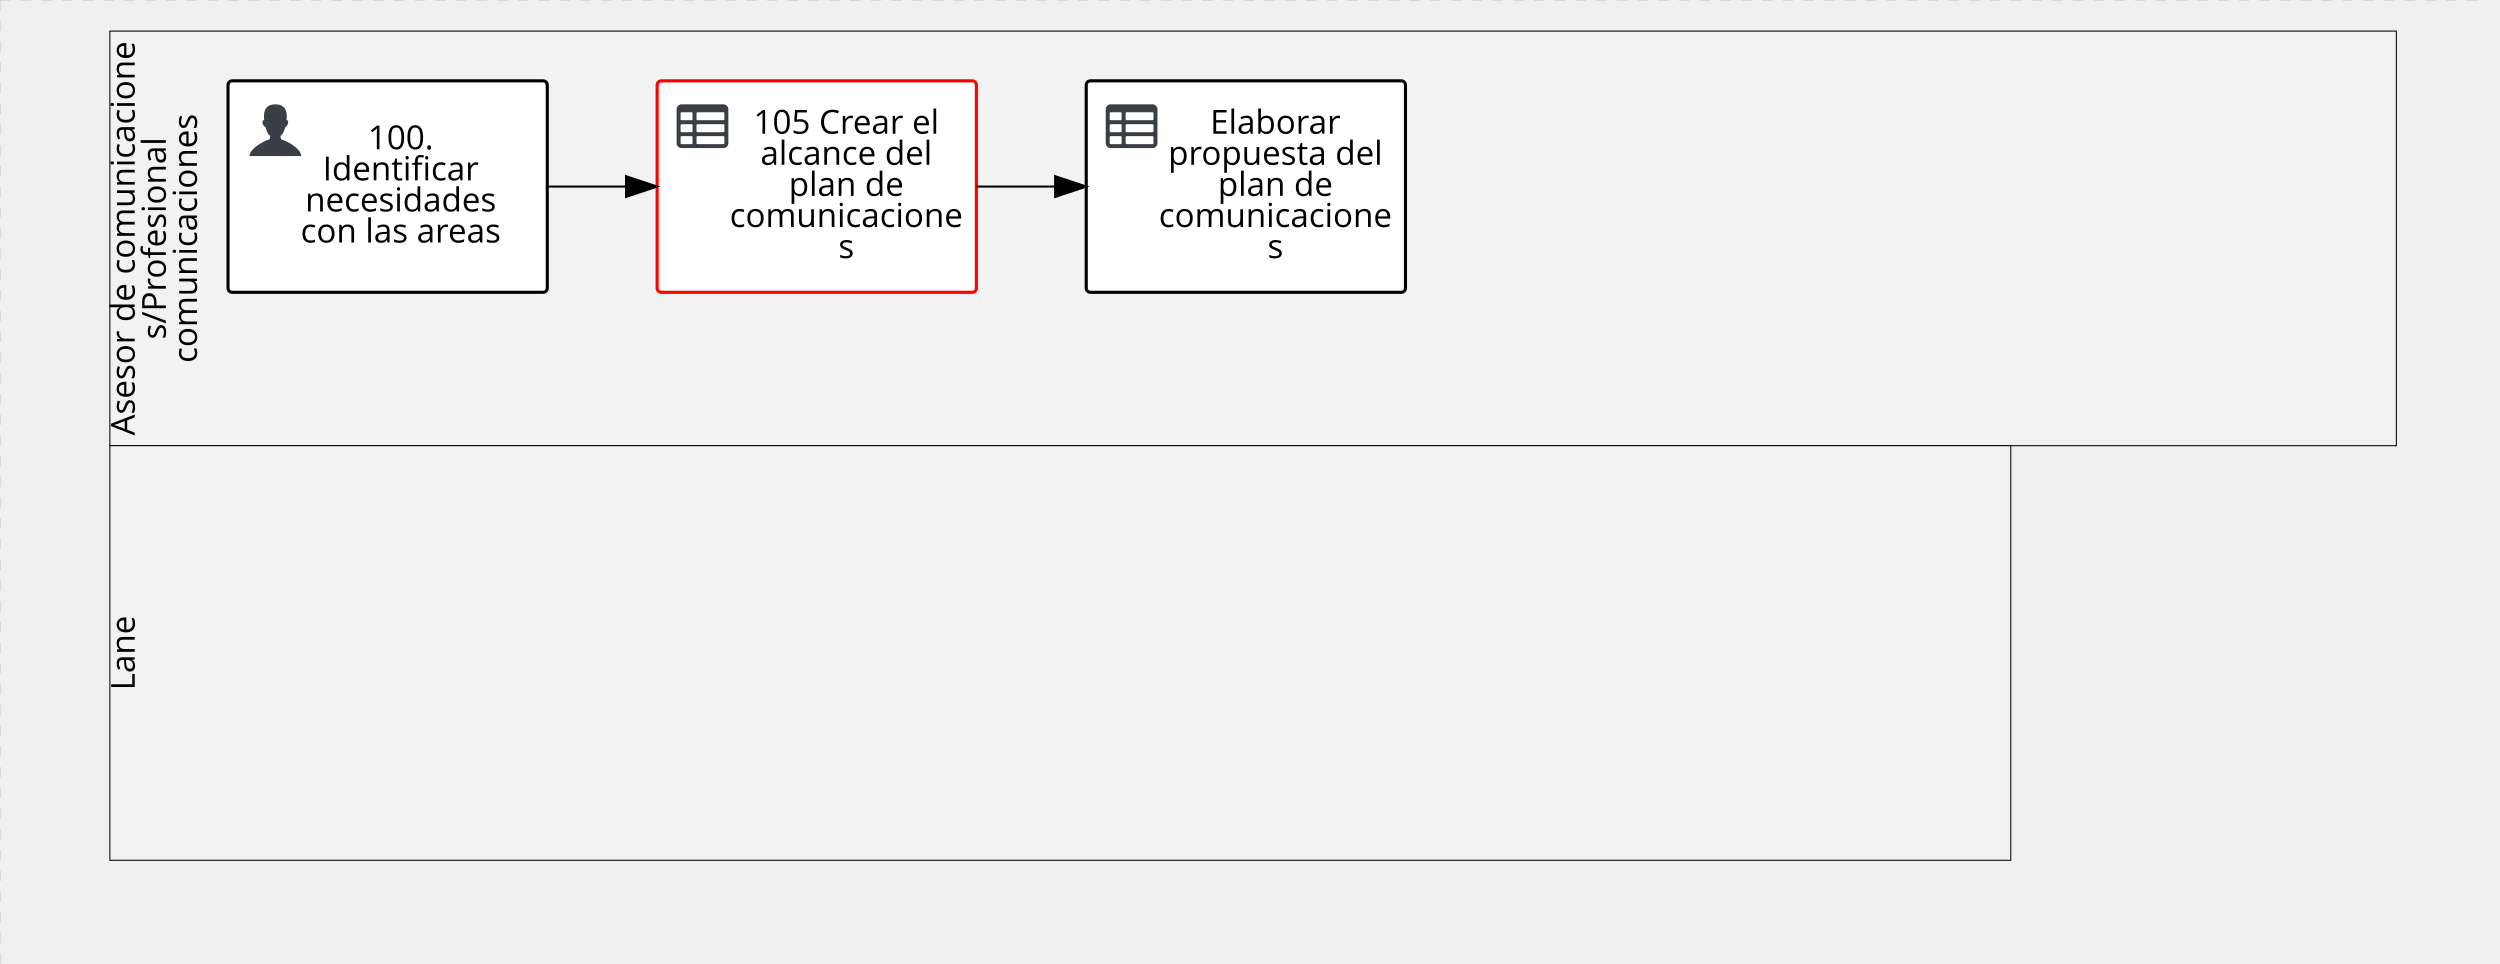
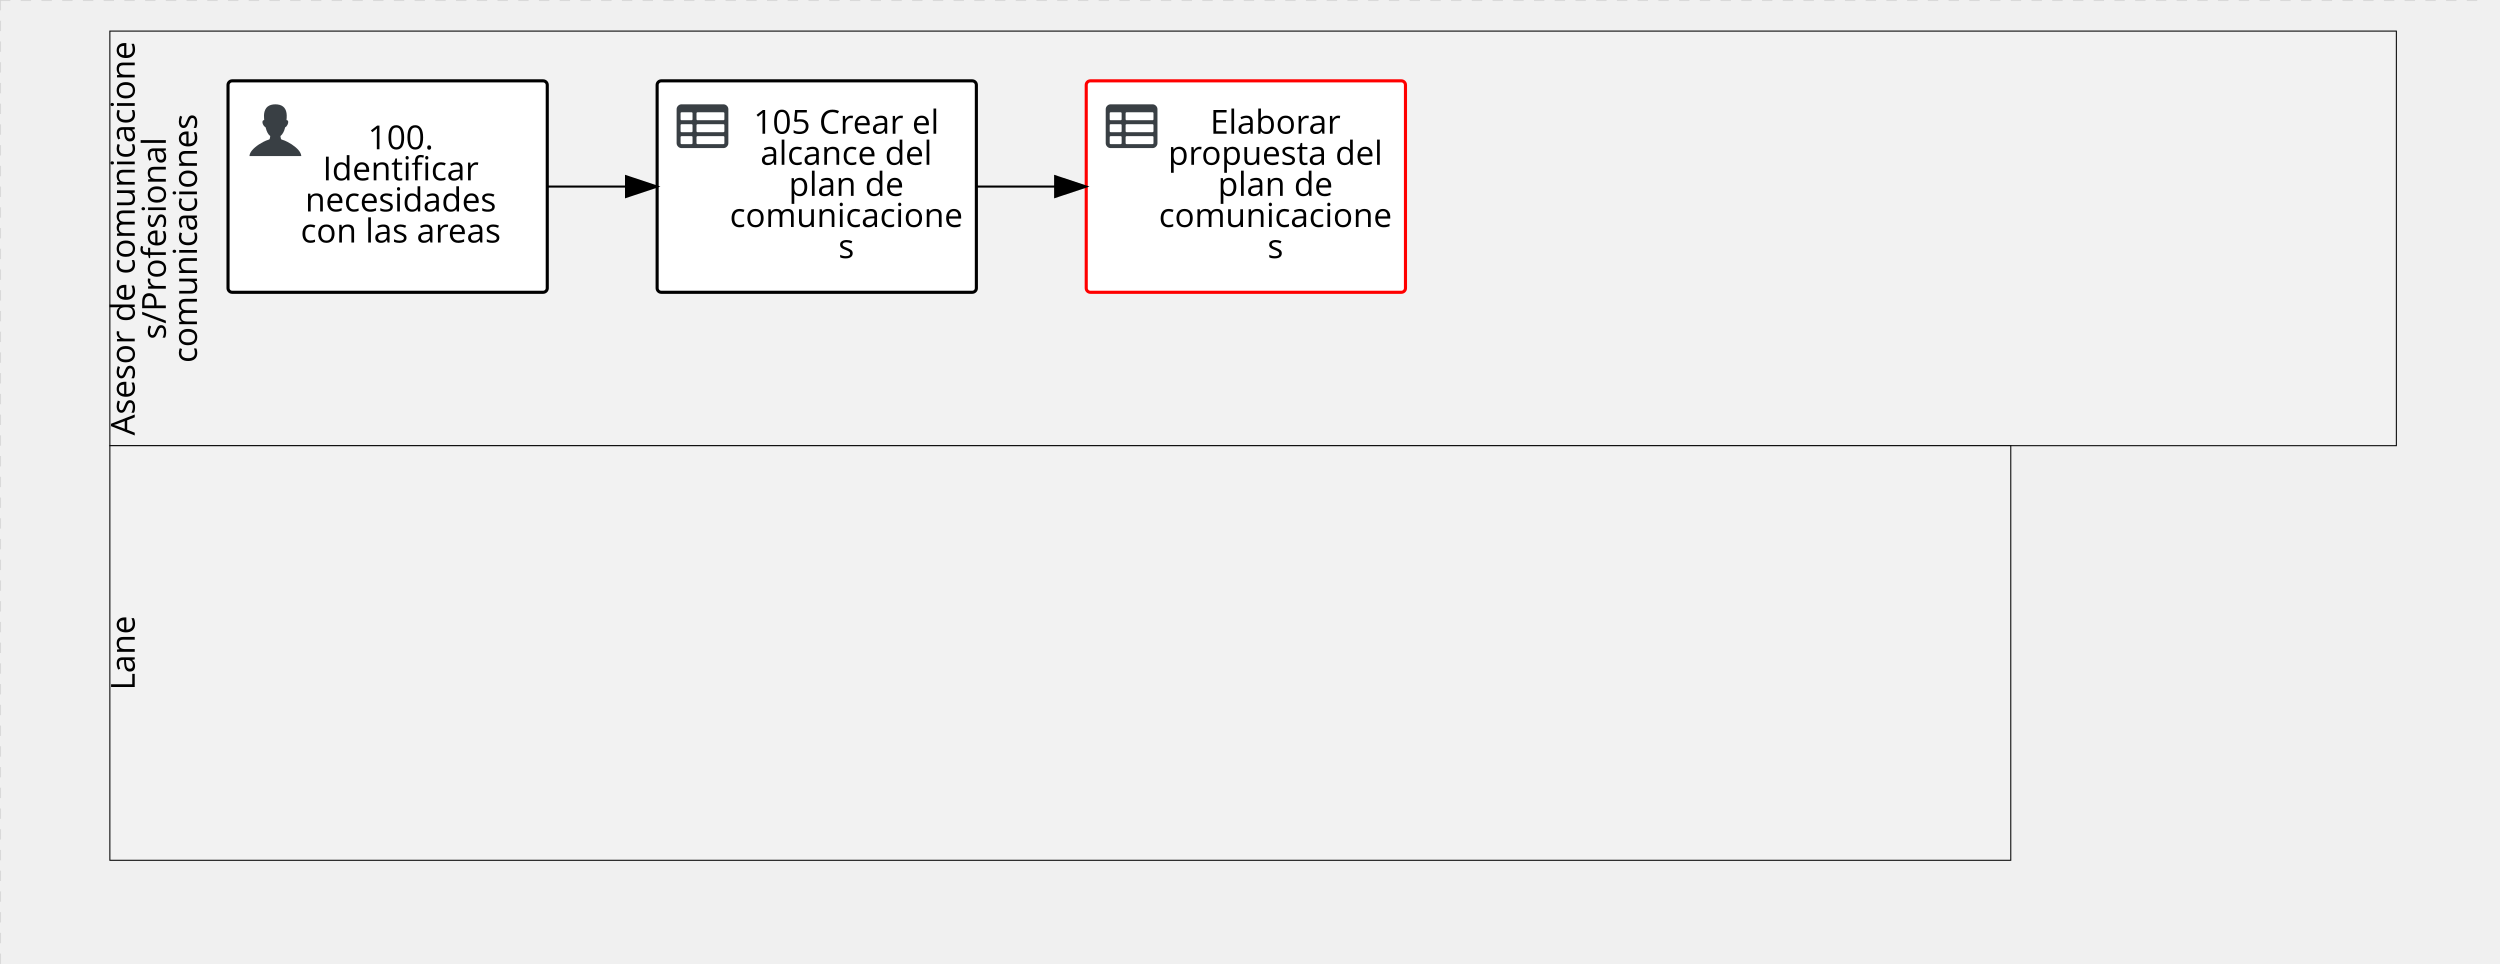
<svg xmlns="http://www.w3.org/2000/svg" version="1.1" width="1206" height="465" viewBox="0 0 1206 465">
  <defs />
  <g transform="matrix(1,0,0,1,0,0)">
    <g>
      <g>
        <g>
          <path fill="none" stroke="#d3d3d3" paint-order="fill stroke markers" d=" M 0 0 L 1200 0" stroke-miterlimit="10" stroke-opacity="0.8" stroke-dasharray="5" />
        </g>
        <g>
          <path fill="none" stroke="#d3d3d3" paint-order="fill stroke markers" d=" M 0 0 L 0 800" stroke-miterlimit="10" stroke-opacity="0.8" stroke-dasharray="5" />
        </g>
      </g>
      <g id="_B57488E7-6CBE-4FAA-9219-56307C9E62A7" bpmn2nodeid="_B57488E7-6CBE-4FAA-9219-56307C9E62A7" transform="matrix(1,0,0,1,53,15)">
        <g>
          <path fill="none" stroke="none" />
        </g>
        <g transform="matrix(1,0,0,1,0,0)">
          <path fill="#f2f2f2" stroke="none" id="_B57488E7-6CBE-4FAA-9219-56307C9E62A7?shapeType=BACKGROUND" paint-order="stroke fill markers" d=" M 0 0 L 1103 0 L 1103 200 L 0 200 L 0 0 Z Z" />
        </g>
        <g transform="matrix(1,0,0,1,0,0)">
          <path fill="none" stroke="rgb(0,0,0)" id="_B57488E7-6CBE-4FAA-9219-56307C9E62A7?shapeType=BORDER&amp;renderType=STROKE" paint-order="fill stroke markers" d=" M 0 0 L 1103 0 L 1103 200 L 0 200 L 0 0 Z Z" stroke-miterlimit="10" stroke-width="0.5" stroke-dasharray="" />
        </g>
        <g transform="matrix(-1.8369701987210297e-16,-1,1,-1.8369701987210297e-16,0,195.0742)">
          <text fill="#000000" stroke="none" font-family="Open Sans" font-size="12pt" font-style="normal" font-weight="normal" text-decoration="normal" x="95.074" y="12" text-anchor="middle" dominant-baseline="alphabetic">Asesor de comunicacione</text>
          <text fill="#000000" stroke="none" font-family="Open Sans" font-size="12pt" font-style="normal" font-weight="normal" text-decoration="normal" x="95.074" y="27" text-anchor="middle" dominant-baseline="alphabetic">          s/Profesional            </text>
          <text fill="#000000" stroke="none" font-family="Open Sans" font-size="12pt" font-style="normal" font-weight="normal" text-decoration="normal" x="95.074" y="42" text-anchor="middle" dominant-baseline="alphabetic">        comunicaciones         </text>
        </g>
        <g id="_AA0C87CB-521B-442E-9885-30118DCB7A72" bpmn2nodeid="_AA0C87CB-521B-442E-9885-30118DCB7A72" transform="matrix(1,0,0,1,57,24)">
          <g>
            <path fill="none" stroke="none" />
          </g>
          <g transform="matrix(1,0,0,1,0,0)">
            <path fill="#ffffff" stroke="none" id="_AA0C87CB-521B-442E-9885-30118DCB7A72?shapeType=BACKGROUND" paint-order="stroke fill markers" d=" M 2 0 L 152 0 L 152 0 A 2 2 0 0 1 154 2 L 154 100 L 154 100 A 2 2 0 0 1 152 102 L 2 102 L 2 102 A 2 2 0 0 1 0 100 L 0 2 L 0 2 A 2 2 0 0 1 2 0 Z" />
          </g>
          <g transform="matrix(1,0,0,1,0,0)">
            <path fill="none" stroke="rgb(0,0,0)" id="_AA0C87CB-521B-442E-9885-30118DCB7A72?shapeType=BORDER&amp;renderType=STROKE" paint-order="fill stroke markers" d=" M 2 0 L 152 0 L 152 0 A 2 2 0 0 1 154 2 L 154 100 L 154 100 A 2 2 0 0 1 152 102 L 2 102 L 2 102 A 2 2 0 0 1 0 100 L 0 2 L 0 2 A 2 2 0 0 1 2 0 Z" stroke-miterlimit="10" stroke-width="1.5" stroke-dasharray="" />
          </g>
          <g>
            <g transform="matrix(0.06,0,0,0.06,9.4,9.4)">
              <g transform="matrix(1,0,0,1,0,0)">
                <path fill="#393f44" stroke="none" id="_AA0C87CB-521B-442E-9885-30118DCB7A72_task__RvU5__iZSm" paint-order="stroke fill markers" d=" M 0 0 M 16 445.21 C 16 440.869 18.784 431.129 22.001 424.217 C 35.768 394.64 77.283 359.28 129 333.084 C 144.516 325.224 157.347 319.964 167.807 317.174 C 171.932 316.074 175.729 314.414 176.525 313.363 C 178.894 310.234 180.914 302.908 181.727 294.5 L 182.5 286.5 L 178.507 283.455 C 166.303 274.146 154.284 251.678 148.04 226.5 C 145.611 216.707 145.056 215.462 142.984 215.158 C 141.703 214.97 138.083 212.243 134.939 209.099 C 123.233 197.393 116.891 177.376 121.44 166.49 C 123.002 162.751 128.155 159.01 131.75 159.004 C 134.448 159 134.471 158.603 132.914 138.788 C 130.927 113.496 134.279 92.265 143.132 74.076 C 152.232 55.38 167.569 42.882 189.049 36.66 C 210.203 30.532 237.797 30.532 258.951 36.66 C 300.042 48.563 318.958 83.806 314.955 141 C 314.32 150.075 313.624 157.788 313.409 158.14 C 313.194 158.493 314.575 159.073 316.479 159.43 C 328.929 161.766 330.986 177.018 321.496 196.621 C 316.903 206.109 309.357 214.508 304.817 215.185 C 303.023 215.453 302.293 217.146 299.943 226.5 C 296.659 239.567 294.474 245.305 287.948 257.995 C 282.491 268.606 273.035 281.109 268.108 284.229 L 264.871 286.278 L 265.518 292.889 C 266.345 301.33 268.639 309.871 270.877 312.837 C 272.067 314.415 275.002 315.79 280.063 317.139 C 291.069 320.075 303.617 325.274 321 334.102 C 369.815 358.891 410.848 393.758 425.032 422.5 C 429.07 430.682 432 440.232 432 445.21 L 432 448 L 224 448 L 16 448 L 16 445.21 Z" />
              </g>
            </g>
          </g>
          <g transform="matrix(1,0,0,1,4.04,13.68)">
            <g transform="matrix(0.04,0,0,0.04,63.36,69.12)">
              <g transform="matrix(1,0,0,1,0,0)">
                <path fill="none" stroke="none" />
              </g>
              <g transform="matrix(1,0,0,1,0,0)">
                <path fill="none" stroke="none" />
              </g>
            </g>
          </g>
          <g transform="matrix(1,0,0,1,35,21)">
            <text fill="#000000" stroke="none" font-family="Open Sans" font-size="12pt" font-style="normal" font-weight="normal" text-decoration="normal" x="48.305" y="12" text-anchor="middle" dominant-baseline="alphabetic">       100.         </text>
            <text fill="#000000" stroke="none" font-family="Open Sans" font-size="12pt" font-style="normal" font-weight="normal" text-decoration="normal" x="48.305" y="27" text-anchor="middle" dominant-baseline="alphabetic">  Identificar   </text>
            <text fill="#000000" stroke="none" font-family="Open Sans" font-size="12pt" font-style="normal" font-weight="normal" text-decoration="normal" x="48.305" y="42" text-anchor="middle" dominant-baseline="alphabetic">necesidades </text>
            <text fill="#000000" stroke="none" font-family="Open Sans" font-size="12pt" font-style="normal" font-weight="normal" text-decoration="normal" x="48.305" y="57" text-anchor="middle" dominant-baseline="alphabetic">con las areas</text>
          </g>
        </g>
        <g id="_9E76448C-DA83-4A20-A2F2-3716A5D620CC" bpmn2nodeid="_9E76448C-DA83-4A20-A2F2-3716A5D620CC" transform="matrix(1,0,0,1,264,24)">
          <g>
            <path fill="none" stroke="none" />
          </g>
          <g transform="matrix(1,0,0,1,0,0)">
            <path fill="#ffffff" stroke="none" id="_9E76448C-DA83-4A20-A2F2-3716A5D620CC?shapeType=BACKGROUND" paint-order="stroke fill markers" d=" M 2 0 L 152 0 L 152 0 A 2 2 0 0 1 154 2 L 154 100 L 154 100 A 2 2 0 0 1 152 102 L 2 102 L 2 102 A 2 2 0 0 1 0 100 L 0 2 L 0 2 A 2 2 0 0 1 2 0 Z" />
          </g>
          <g transform="matrix(1,0,0,1,0,0)">
-             <path fill="none" stroke="rgb(255,0,0)" id="_9E76448C-DA83-4A20-A2F2-3716A5D620CC?shapeType=BORDER&amp;renderType=STROKE" paint-order="fill stroke markers" d=" M 2 0 L 152 0 L 152 0 A 2 2 0 0 1 154 2 L 154 100 L 154 100 A 2 2 0 0 1 152 102 L 2 102 L 2 102 A 2 2 0 0 1 0 100 L 0 2 L 0 2 A 2 2 0 0 1 2 0 Z" stroke-miterlimit="10" stroke-width="1.5" stroke-dasharray="" />
+             <path fill="none" stroke="rgb(0,0,0)" id="_9E76448C-DA83-4A20-A2F2-3716A5D620CC?shapeType=BORDER&amp;renderType=STROKE" paint-order="fill stroke markers" d=" M 2 0 L 152 0 L 152 0 A 2 2 0 0 1 154 2 L 154 100 L 154 100 A 2 2 0 0 1 152 102 L 2 102 L 2 102 A 2 2 0 0 1 0 100 L 0 2 L 0 2 A 2 2 0 0 1 2 0 Z" stroke-miterlimit="10" stroke-width="1.5" stroke-dasharray="" />
          </g>
          <g>
            <g transform="matrix(0.06,0,0,0.06,9.4,9.4)">
              <g transform="matrix(1,0,0,1,0,0)">
                <path fill="#393f44" stroke="none" id="_9E76448C-DA83-4A20-A2F2-3716A5D620CC_task__l39e__3KHJ" paint-order="stroke fill markers" d=" M 0 0 M 128 344 L 128 296 C 128 293.7 127.2 291.8 125.8 290.2 C 124.4 288.6 122.4 288 120 288 L 40 288 C 37.7 288 35.8 288.8 34.2 290.2 C 32.6 291.6 32 293.7 32 296 L 32 344 C 32 346.3 32.8 348.2 34.2 349.8 C 35.6 351.4 37.6 352 40 352 L 120 352 C 122.3 352 124.2 351.2 125.8 349.8 C 127.4 348.4 128 346.3 128 344 Z M 0 0 M 128 248 L 128 200 C 128 197.7 127.2 195.8 125.8 194.2 C 124.4 192.6 122.4 192 120 192 L 40 192 C 37.7 192 35.8 192.8 34.2 194.2 C 32.6 195.6 32 197.7 32 200 L 32 248 C 32 250.3 32.8 252.2 34.2 253.8 C 35.6 255.4 37.6 256 40 256 L 120 256 C 122.3 256 124.2 255.2 125.8 253.8 C 127.4 252.4 128 250.3 128 248 Z M 0 0 M 376 352 C 378.3 352 380.2 351.2 381.8 349.8 C 383.4 348.4 384 346.4 384 344 L 384 296 C 384 293.7 383.2 291.8 381.8 290.2 C 380.4 288.6 378.4 288 376 288 L 168 288 C 165.7 288 163.8 288.8 162.2 290.2 C 160.6 291.6 160 293.6 160 296 L 160 344 C 160 346.3 160.8 348.2 162.2 349.8 C 163.6 351.4 165.6 352 168 352 L 376 352 Z M 0 0 M 128 152 L 128 104 C 128 101.7 127.2 99.8 125.8 98.2 C 124.4 96.6 122.3 96 120 96 L 40 96 C 37.7 96 35.8 96.8 34.2 98.2 C 32.6 99.6 32 101.7 32 104 L 32 152 C 32 154.3 32.8 156.2 34.2 157.8 C 35.6 159.4 37.6 160 40 160 L 120 160 C 122.3 160 124.2 159.2 125.8 157.8 C 127.4 156.4 128 154.3 128 152 Z M 0 0 M 376 256 C 378.3 256 380.2 255.2 381.8 253.8 C 383.4 252.4 384 250.4 384 248 L 384 200 C 384 197.7 383.2 195.8 381.8 194.2 C 380.4 192.6 378.4 192 376 192 L 168 192 C 165.7 192 163.8 192.8 162.2 194.2 C 160.6 195.6 160 197.6 160 200 L 160 248 C 160 250.3 160.8 252.2 162.2 253.8 C 163.6 255.4 165.6 256 168 256 L 376 256 Z M 0 0 M 376 160 C 378.3 160 380.2 159.2 381.8 157.8 C 383.4 156.4 384 154.4 384 152 L 384 104 C 384 101.7 383.2 99.8 381.8 98.2 C 380.4 96.6 378.3 96 376 96 L 168 96 C 165.7 96 163.8 96.8 162.2 98.2 C 160.6 99.6 160 101.6 160 104 L 160 152 C 160 154.3 160.8 156.2 162.2 157.8 C 163.6 159.4 165.6 160 168 160 L 376 160 Z M 0 0 M 416 72 L 416 344 C 416 355 412.1 364.4 404.2 372.2 C 396.3 380 387 384 376 384 L 40 384 C 29 384 19.6 380.1 11.8 372.2 C 4 364.3 0 355 0 344 L 0 72 C 0 61 3.9 51.6 11.8 43.8 C 19.7 36 29 32 40 32 L 376 32 C 387 32 396.4 35.9 404.2 43.8 C 412 51.7 416 61 416 72 Z" />
              </g>
            </g>
          </g>
          <g transform="matrix(1,0,0,1,35,13.5)">
            <text fill="#000000" stroke="none" font-family="Open Sans" font-size="12pt" font-style="normal" font-weight="normal" text-decoration="normal" x="56.246" y="12" text-anchor="middle" dominant-baseline="alphabetic">  105 Crear el    </text>
            <text fill="#000000" stroke="none" font-family="Open Sans" font-size="12pt" font-style="normal" font-weight="normal" text-decoration="normal" x="56.246" y="27" text-anchor="middle" dominant-baseline="alphabetic">   alcance del    </text>
            <text fill="#000000" stroke="none" font-family="Open Sans" font-size="12pt" font-style="normal" font-weight="normal" text-decoration="normal" x="56.246" y="42" text-anchor="middle" dominant-baseline="alphabetic">      plan de        </text>
            <text fill="#000000" stroke="none" font-family="Open Sans" font-size="12pt" font-style="normal" font-weight="normal" text-decoration="normal" x="56.246" y="57" text-anchor="middle" dominant-baseline="alphabetic">comunicacione</text>
            <text fill="#000000" stroke="none" font-family="Open Sans" font-size="12pt" font-style="normal" font-weight="normal" text-decoration="normal" x="56.246" y="72" text-anchor="middle" dominant-baseline="alphabetic">            s             </text>
          </g>
        </g>
        <g id="_88B4F1C8-AD17-4393-82B3-336D5BDE79D2" bpmn2nodeid="_88B4F1C8-AD17-4393-82B3-336D5BDE79D2" transform="matrix(1,0,0,1,471,24)">
          <g>
            <path fill="none" stroke="none" />
          </g>
          <g transform="matrix(1,0,0,1,0,0)">
            <path fill="#ffffff" stroke="none" id="_88B4F1C8-AD17-4393-82B3-336D5BDE79D2?shapeType=BACKGROUND" paint-order="stroke fill markers" d=" M 2 0 L 152 0 L 152 0 A 2 2 0 0 1 154 2 L 154 100 L 154 100 A 2 2 0 0 1 152 102 L 2 102 L 2 102 A 2 2 0 0 1 0 100 L 0 2 L 0 2 A 2 2 0 0 1 2 0 Z" />
          </g>
          <g transform="matrix(1,0,0,1,0,0)">
-             <path fill="none" stroke="rgb(0,0,0)" id="_88B4F1C8-AD17-4393-82B3-336D5BDE79D2?shapeType=BORDER&amp;renderType=STROKE" paint-order="fill stroke markers" d=" M 2 0 L 152 0 L 152 0 A 2 2 0 0 1 154 2 L 154 100 L 154 100 A 2 2 0 0 1 152 102 L 2 102 L 2 102 A 2 2 0 0 1 0 100 L 0 2 L 0 2 A 2 2 0 0 1 2 0 Z" stroke-miterlimit="10" stroke-width="1.5" stroke-dasharray="" />
+             <path fill="none" stroke="rgb(255,0,0)" id="_88B4F1C8-AD17-4393-82B3-336D5BDE79D2?shapeType=BORDER&amp;renderType=STROKE" paint-order="fill stroke markers" d=" M 2 0 L 152 0 L 152 0 A 2 2 0 0 1 154 2 L 154 100 L 154 100 A 2 2 0 0 1 152 102 L 2 102 L 2 102 A 2 2 0 0 1 0 100 L 0 2 L 0 2 A 2 2 0 0 1 2 0 Z" stroke-miterlimit="10" stroke-width="1.5" stroke-dasharray="" />
          </g>
          <g>
            <g transform="matrix(0.06,0,0,0.06,9.4,9.4)">
              <g transform="matrix(1,0,0,1,0,0)">
                <path fill="#393f44" stroke="none" id="_88B4F1C8-AD17-4393-82B3-336D5BDE79D2_task__l39e__3KHJ" paint-order="stroke fill markers" d=" M 0 0 M 128 344 L 128 296 C 128 293.7 127.2 291.8 125.8 290.2 C 124.4 288.6 122.4 288 120 288 L 40 288 C 37.7 288 35.8 288.8 34.2 290.2 C 32.6 291.6 32 293.7 32 296 L 32 344 C 32 346.3 32.8 348.2 34.2 349.8 C 35.6 351.4 37.6 352 40 352 L 120 352 C 122.3 352 124.2 351.2 125.8 349.8 C 127.4 348.4 128 346.3 128 344 Z M 0 0 M 128 248 L 128 200 C 128 197.7 127.2 195.8 125.8 194.2 C 124.4 192.6 122.4 192 120 192 L 40 192 C 37.7 192 35.8 192.8 34.2 194.2 C 32.6 195.6 32 197.7 32 200 L 32 248 C 32 250.3 32.8 252.2 34.2 253.8 C 35.6 255.4 37.6 256 40 256 L 120 256 C 122.3 256 124.2 255.2 125.8 253.8 C 127.4 252.4 128 250.3 128 248 Z M 0 0 M 376 352 C 378.3 352 380.2 351.2 381.8 349.8 C 383.4 348.4 384 346.4 384 344 L 384 296 C 384 293.7 383.2 291.8 381.8 290.2 C 380.4 288.6 378.4 288 376 288 L 168 288 C 165.7 288 163.8 288.8 162.2 290.2 C 160.6 291.6 160 293.6 160 296 L 160 344 C 160 346.3 160.8 348.2 162.2 349.8 C 163.6 351.4 165.6 352 168 352 L 376 352 Z M 0 0 M 128 152 L 128 104 C 128 101.7 127.2 99.8 125.8 98.2 C 124.4 96.6 122.3 96 120 96 L 40 96 C 37.7 96 35.8 96.8 34.2 98.2 C 32.6 99.6 32 101.7 32 104 L 32 152 C 32 154.3 32.8 156.2 34.2 157.8 C 35.6 159.4 37.6 160 40 160 L 120 160 C 122.3 160 124.2 159.2 125.8 157.8 C 127.4 156.4 128 154.3 128 152 Z M 0 0 M 376 256 C 378.3 256 380.2 255.2 381.8 253.8 C 383.4 252.4 384 250.4 384 248 L 384 200 C 384 197.7 383.2 195.8 381.8 194.2 C 380.4 192.6 378.4 192 376 192 L 168 192 C 165.7 192 163.8 192.8 162.2 194.2 C 160.6 195.6 160 197.6 160 200 L 160 248 C 160 250.3 160.8 252.2 162.2 253.8 C 163.6 255.4 165.6 256 168 256 L 376 256 Z M 0 0 M 376 160 C 378.3 160 380.2 159.2 381.8 157.8 C 383.4 156.4 384 154.4 384 152 L 384 104 C 384 101.7 383.2 99.8 381.8 98.2 C 380.4 96.6 378.3 96 376 96 L 168 96 C 165.7 96 163.8 96.8 162.2 98.2 C 160.6 99.6 160 101.6 160 104 L 160 152 C 160 154.3 160.8 156.2 162.2 157.8 C 163.6 159.4 165.6 160 168 160 L 376 160 Z M 0 0 M 416 72 L 416 344 C 416 355 412.1 364.4 404.2 372.2 C 396.3 380 387 384 376 384 L 40 384 C 29 384 19.6 380.1 11.8 372.2 C 4 364.3 0 355 0 344 L 0 72 C 0 61 3.9 51.6 11.8 43.8 C 19.7 36 29 32 40 32 L 376 32 C 387 32 396.4 35.9 404.2 43.8 C 412 51.7 416 61 416 72 Z" />
              </g>
            </g>
          </g>
          <g transform="matrix(1,0,0,1,35,13.5)">
            <text fill="#000000" stroke="none" font-family="Open Sans" font-size="12pt" font-style="normal" font-weight="normal" text-decoration="normal" x="56.246" y="12" text-anchor="middle" dominant-baseline="alphabetic">     Elaborar       </text>
            <text fill="#000000" stroke="none" font-family="Open Sans" font-size="12pt" font-style="normal" font-weight="normal" text-decoration="normal" x="56.246" y="27" text-anchor="middle" dominant-baseline="alphabetic">propuesta del  </text>
            <text fill="#000000" stroke="none" font-family="Open Sans" font-size="12pt" font-style="normal" font-weight="normal" text-decoration="normal" x="56.246" y="42" text-anchor="middle" dominant-baseline="alphabetic">      plan de        </text>
            <text fill="#000000" stroke="none" font-family="Open Sans" font-size="12pt" font-style="normal" font-weight="normal" text-decoration="normal" x="56.246" y="57" text-anchor="middle" dominant-baseline="alphabetic">comunicacione</text>
            <text fill="#000000" stroke="none" font-family="Open Sans" font-size="12pt" font-style="normal" font-weight="normal" text-decoration="normal" x="56.246" y="72" text-anchor="middle" dominant-baseline="alphabetic">            s             </text>
          </g>
        </g>
      </g>
      <g id="_BFB9A08E-5C65-401A-9EE9-E85DB8EE0910" bpmn2nodeid="_BFB9A08E-5C65-401A-9EE9-E85DB8EE0910" transform="matrix(1,0,0,1,0,0)">
        <g>
          <path fill="none" stroke="#000000" paint-order="fill stroke markers" d=" M 264 90 L 302 90" stroke-miterlimit="10" stroke-dasharray="" />
        </g>
        <g transform="matrix(1,0,0,1,264,90)" />
        <g transform="matrix(6.123233995736766e-17,1,-1,6.123233995736766e-17,317,85)">
          <path fill="#000000" stroke="#000000" paint-order="fill stroke markers" d=" M 10 15 L 0 15 L 5 0 Z" stroke-miterlimit="10" stroke-dasharray="" />
        </g>
        <g transform="matrix(1,0,0,1,264,80)" />
      </g>
      <g id="_06E6D089-E6CB-4995-8D7F-7D272E4B48BE" bpmn2nodeid="_06E6D089-E6CB-4995-8D7F-7D272E4B48BE" transform="matrix(1,0,0,1,0,0)">
        <g>
          <path fill="none" stroke="#000000" paint-order="fill stroke markers" d=" M 471 90 L 509 90" stroke-miterlimit="10" stroke-dasharray="" />
        </g>
        <g transform="matrix(1,0,0,1,471,90)" />
        <g transform="matrix(6.123233995736766e-17,1,-1,6.123233995736766e-17,524,85)">
          <path fill="#000000" stroke="#000000" paint-order="fill stroke markers" d=" M 10 15 L 0 15 L 5 0 Z" stroke-miterlimit="10" stroke-dasharray="" />
        </g>
        <g transform="matrix(1,0,0,1,471,80)" />
      </g>
      <g id="_057572DE-79F4-4D74-9EE0-8F8645384F76" bpmn2nodeid="_057572DE-79F4-4D74-9EE0-8F8645384F76" transform="matrix(1,0,0,1,53,215)">
        <g>
          <path fill="none" stroke="none" />
        </g>
        <g transform="matrix(1,0,0,1,0,0)">
          <path fill="#f2f2f2" stroke="none" id="_057572DE-79F4-4D74-9EE0-8F8645384F76?shapeType=BACKGROUND" paint-order="stroke fill markers" d=" M 0 0 L 917 0 L 917 200 L 0 200 L 0 0 Z Z" />
        </g>
        <g transform="matrix(1,0,0,1,0,0)">
          <path fill="none" stroke="rgb(0,0,0)" id="_057572DE-79F4-4D74-9EE0-8F8645384F76?shapeType=BORDER&amp;renderType=STROKE" paint-order="fill stroke markers" d=" M 0 0 L 917 0 L 917 200 L 0 200 L 0 0 Z Z" stroke-miterlimit="10" stroke-width="0.5" stroke-dasharray="" />
        </g>
        <g transform="matrix(-1.8369701987210297e-16,-1,1,-1.8369701987210297e-16,0,118)">
          <text fill="#000000" stroke="none" font-family="Open Sans" font-size="12pt" font-style="normal" font-weight="normal" text-decoration="normal" x="18" y="12" text-anchor="middle" dominant-baseline="alphabetic">Lane</text>
        </g>
      </g>
      <g transform="matrix(1,0,0,1,53,215)" />
      <g transform="matrix(1,0,0,1,53,15)" />
      <g transform="matrix(1,0,0,1,110,39)" />
      <g transform="matrix(1,0,0,1,317,39)" />
      <g transform="matrix(1,0,0,1,524,39)" />
    </g>
  </g>
</svg>
